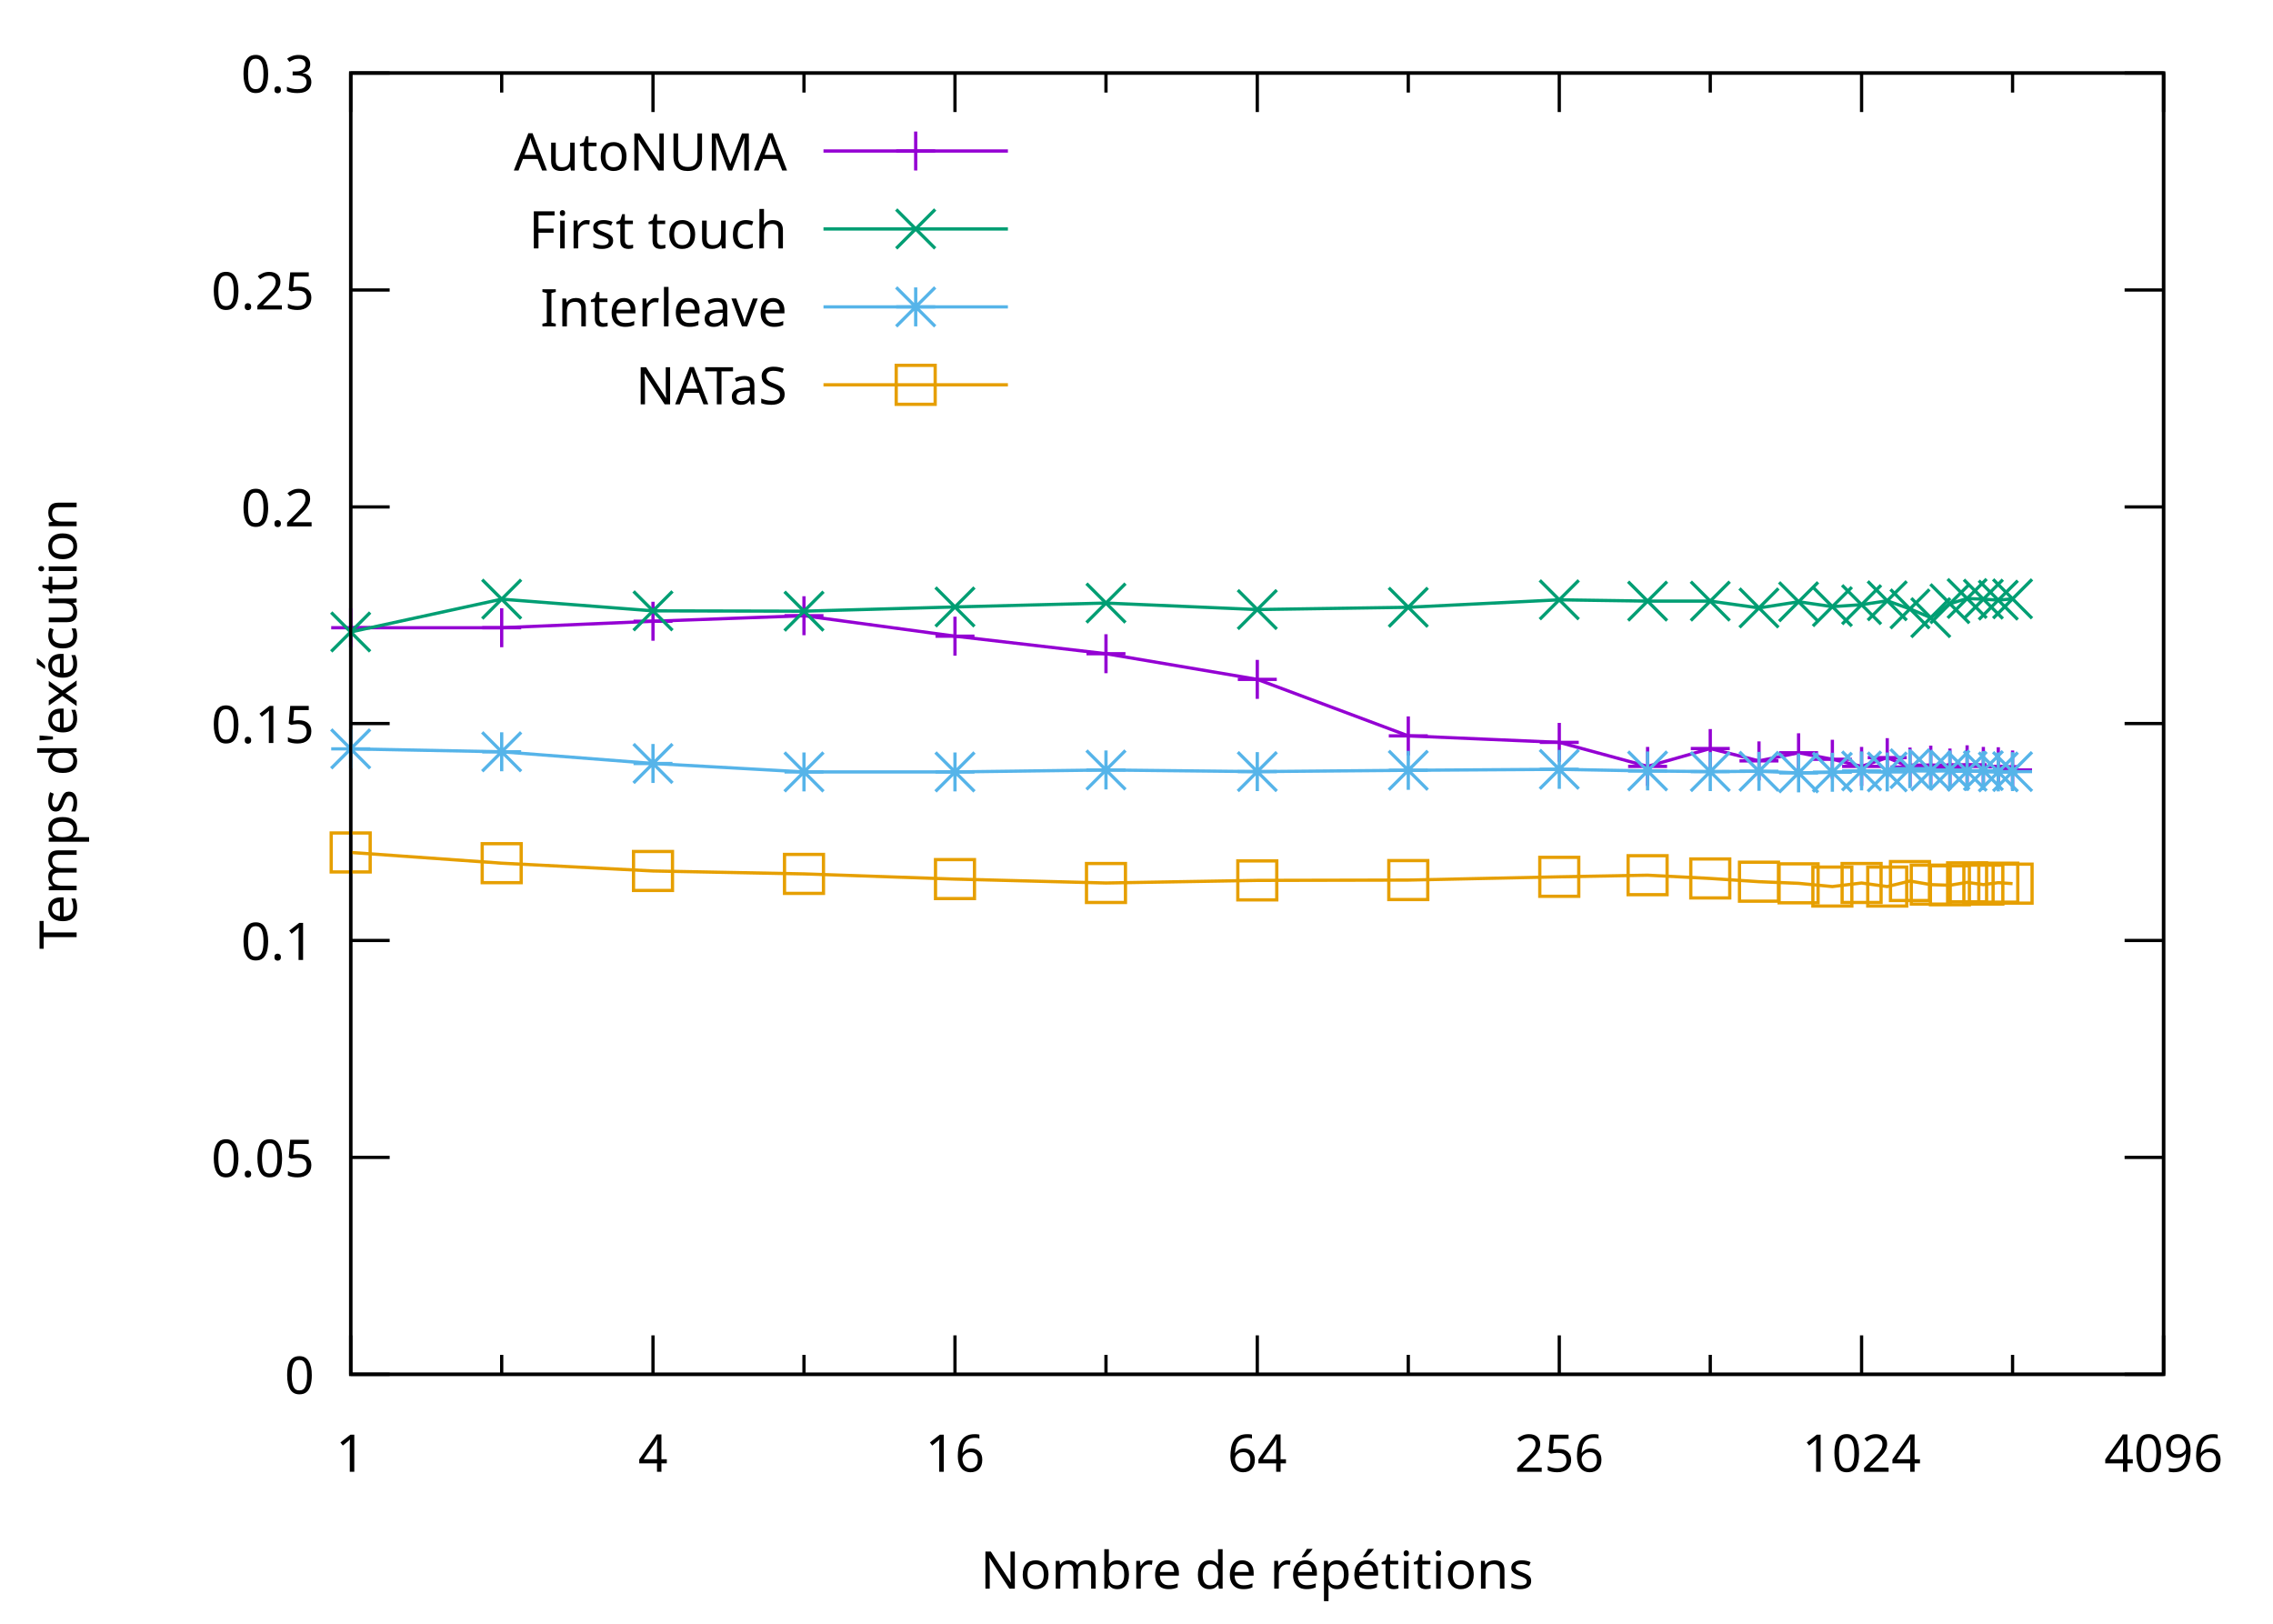
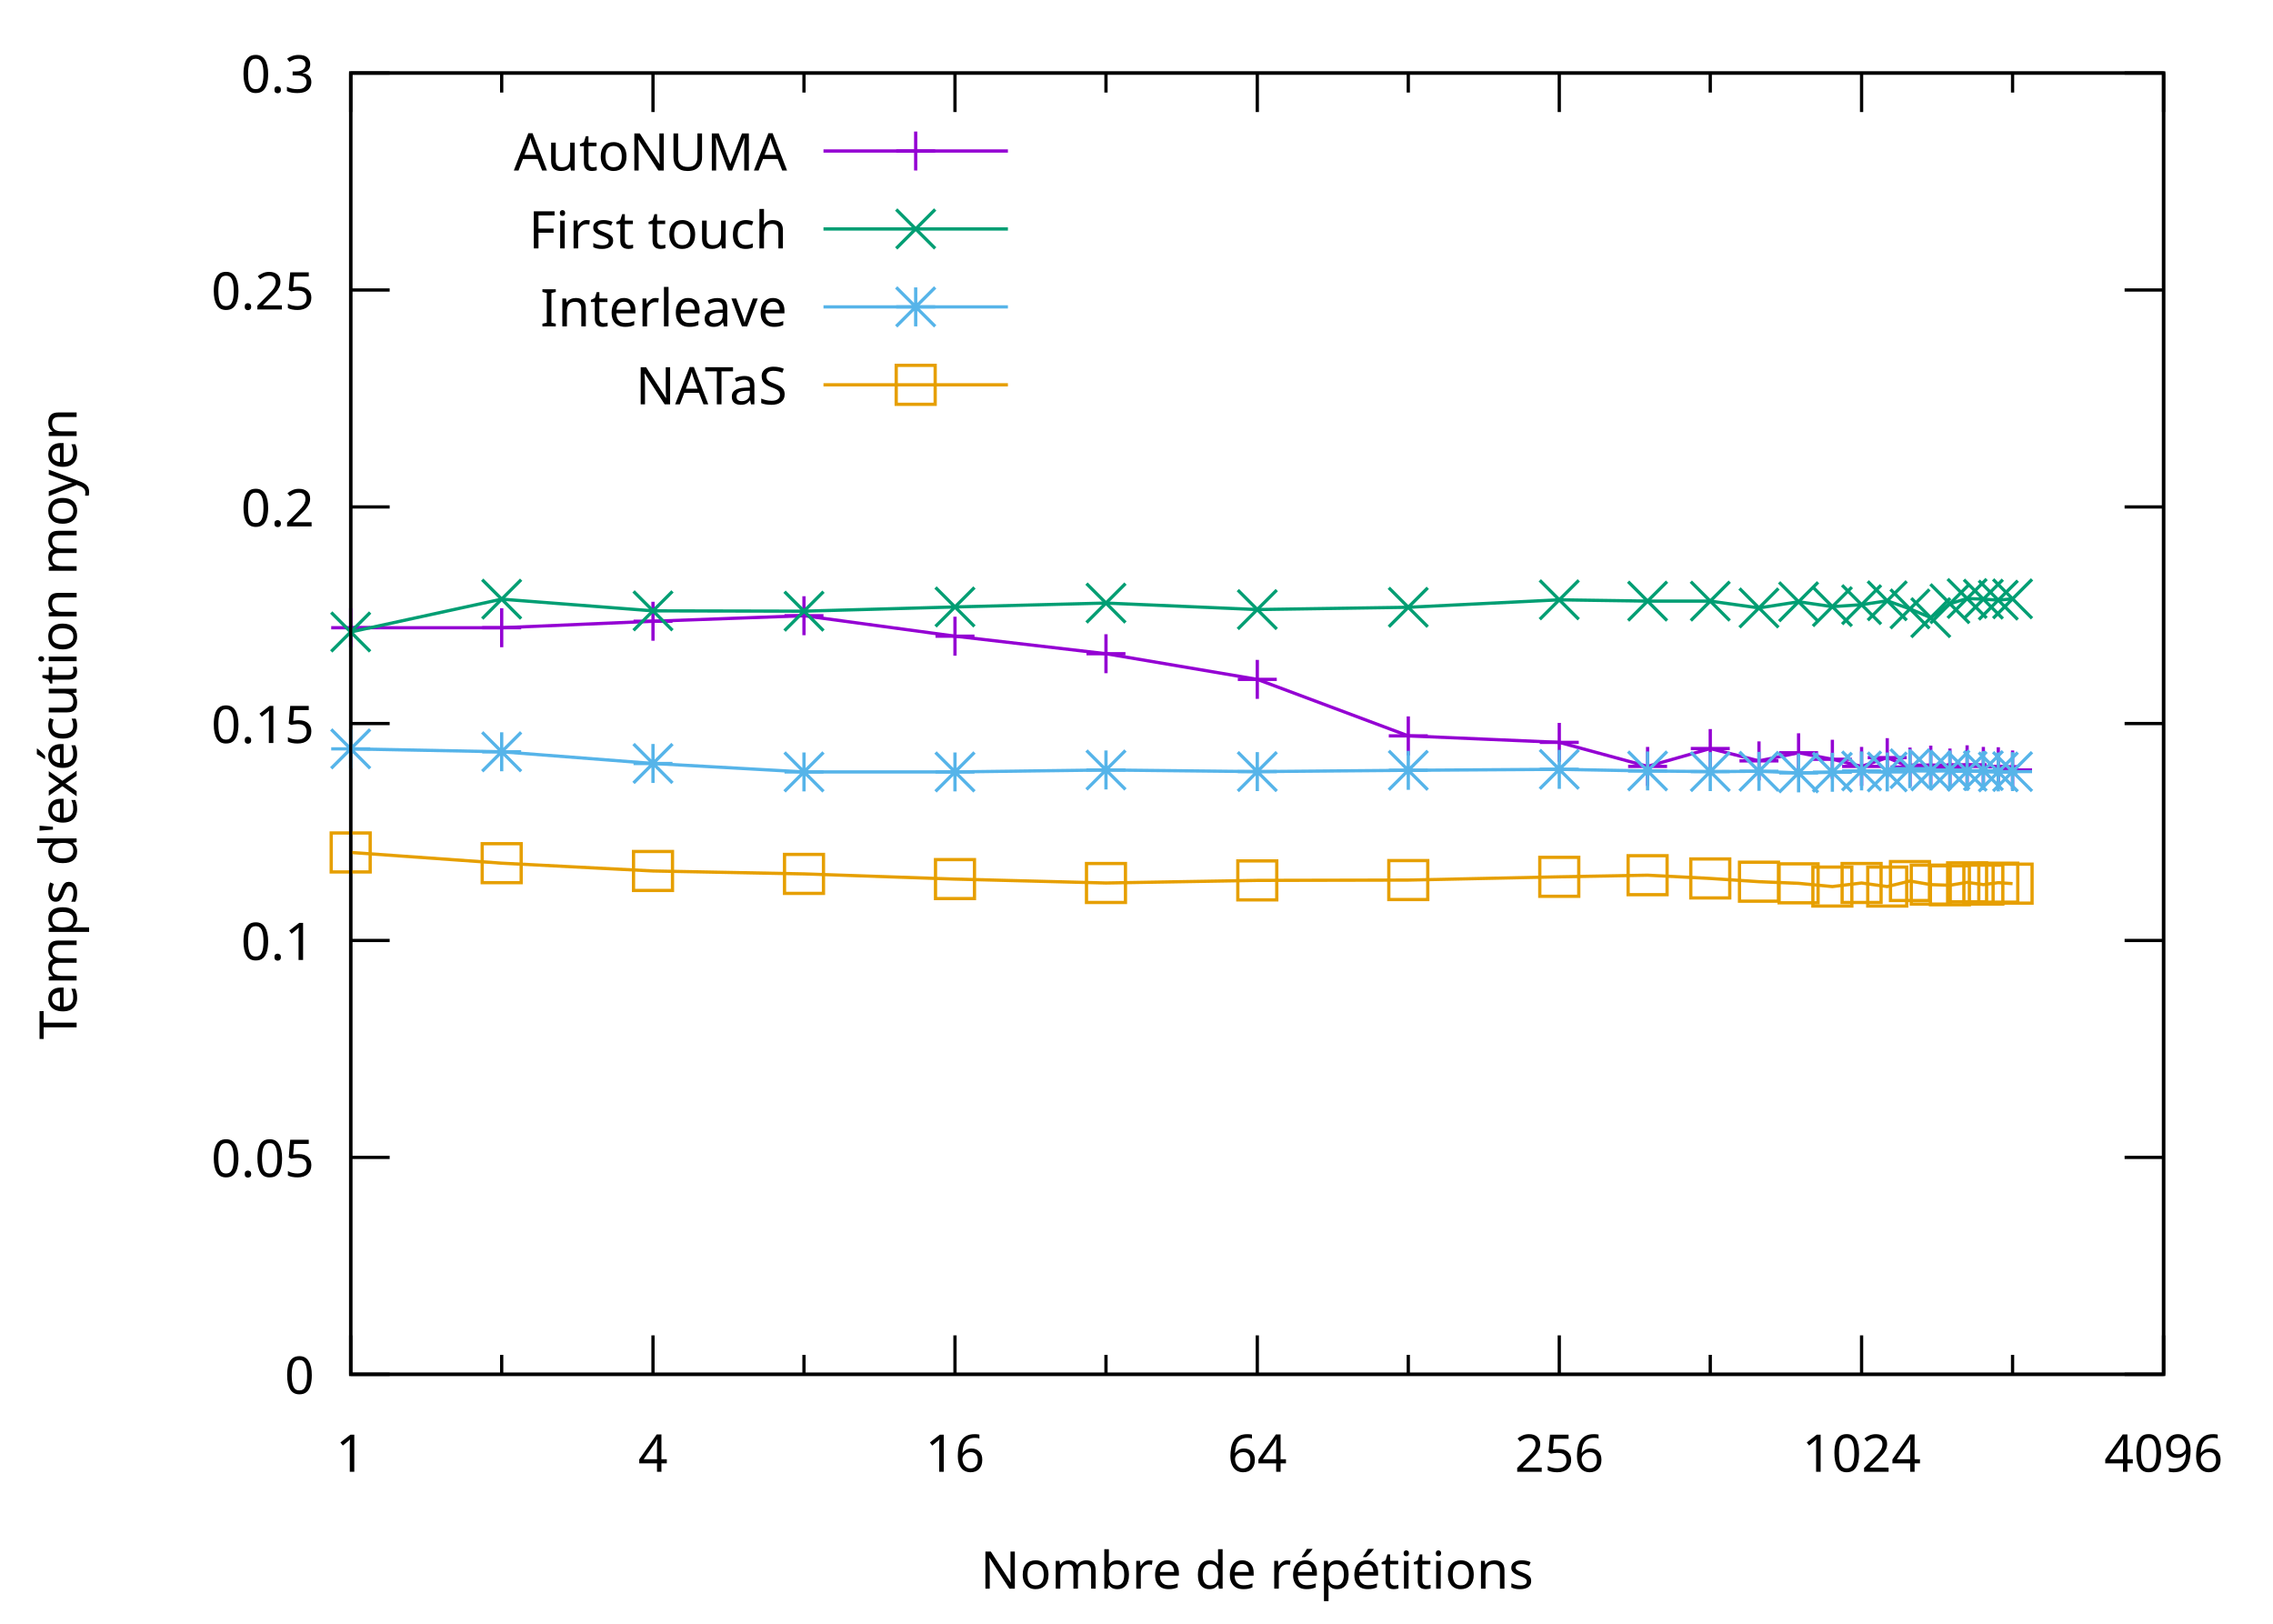
<svg xmlns="http://www.w3.org/2000/svg" xmlns:xlink="http://www.w3.org/1999/xlink" width="700" height="500" viewBox="0 0 700 500">
  <g id="gnuplot_canvas">
    <rect x="0" y="0" width="700" height="500" fill="none" />
    <defs>
      <circle id="gpDot" r="0.5" stroke-width="0.5" />
      <path id="gpPt0" stroke-width="0.167" stroke="currentColor" d="M-1,0 h2 M0,-1 v2" />
      <path id="gpPt1" stroke-width="0.167" stroke="currentColor" d="M-1,-1 L1,1 M1,-1 L-1,1" />
      <path id="gpPt2" stroke-width="0.167" stroke="currentColor" d="M-1,0 L1,0 M0,-1 L0,1 M-1,-1 L1,1 M-1,1 L1,-1" />
      <rect id="gpPt3" stroke-width="0.167" stroke="currentColor" x="-1" y="-1" width="2" height="2" />
      <rect id="gpPt4" stroke-width="0.167" stroke="currentColor" fill="currentColor" x="-1" y="-1" width="2" height="2" />
      <circle id="gpPt5" stroke-width="0.167" stroke="currentColor" cx="0" cy="0" r="1" />
      <use xlink:href="#gpPt5" id="gpPt6" fill="currentColor" stroke="none" />
      <path id="gpPt7" stroke-width="0.167" stroke="currentColor" d="M0,-1.33 L-1.33,0.67 L1.33,0.67 z" />
      <use xlink:href="#gpPt7" id="gpPt8" fill="currentColor" stroke="none" />
      <use xlink:href="#gpPt7" id="gpPt9" stroke="currentColor" transform="rotate(180)" />
      <use xlink:href="#gpPt9" id="gpPt10" fill="currentColor" stroke="none" />
      <use xlink:href="#gpPt3" id="gpPt11" stroke="currentColor" transform="rotate(45)" />
      <use xlink:href="#gpPt11" id="gpPt12" fill="currentColor" stroke="none" />
      <path id="gpPt13" stroke-width="0.167" stroke="currentColor" d="M0,1.330 L1.265,0.411 L0.782,-1.067 L-0.782,-1.076 L-1.265,0.411 z" />
      <use xlink:href="#gpPt13" id="gpPt14" fill="currentColor" stroke="none" />
      <filter id="textbox" filterUnits="objectBoundingBox" x="0" y="0" height="1" width="1">
        <feFlood flood-color="white" flood-opacity="1" result="bgnd" />
        <feComposite in="SourceGraphic" in2="bgnd" operator="atop" />
      </filter>
      <filter id="greybox" filterUnits="objectBoundingBox" x="0" y="0" height="1" width="1">
        <feFlood flood-color="lightgrey" flood-opacity="1" result="grey" />
        <feComposite in="SourceGraphic" in2="grey" operator="atop" />
      </filter>
    </defs>
    <g fill="none" color="white" stroke="currentColor" stroke-width="1.00" stroke-linecap="butt" stroke-linejoin="miter">
</g>
    <g fill="none" color="black" stroke="currentColor" stroke-width="1.00" stroke-linecap="butt" stroke-linejoin="miter">
      <path stroke="black" d="M108.0,423.2 L120.0,423.2 M666.3,423.2 L654.3,423.2  " />
      <g transform="translate(96.8,429.2)" stroke="none" fill="black" font-family="Verdana" font-size="16.00" text-anchor="end">
        <text>
          <tspan font-family="Verdana"> 0</tspan>
        </text>
      </g>
    </g>
    <g fill="none" color="black" stroke="currentColor" stroke-width="1.00" stroke-linecap="butt" stroke-linejoin="miter">
      <path stroke="black" d="M108.0,356.4 L120.0,356.4 M666.3,356.4 L654.3,356.4  " />
      <g transform="translate(96.8,362.4)" stroke="none" fill="black" font-family="Verdana" font-size="16.00" text-anchor="end">
        <text>
          <tspan font-family="Verdana"> 0.05</tspan>
        </text>
      </g>
    </g>
    <g fill="none" color="black" stroke="currentColor" stroke-width="1.00" stroke-linecap="butt" stroke-linejoin="miter">
      <path stroke="black" d="M108.0,289.6 L120.0,289.6 M666.3,289.6 L654.3,289.6  " />
      <g transform="translate(96.8,295.6)" stroke="none" fill="black" font-family="Verdana" font-size="16.00" text-anchor="end">
        <text>
          <tspan font-family="Verdana"> 0.1</tspan>
        </text>
      </g>
    </g>
    <g fill="none" color="black" stroke="currentColor" stroke-width="1.00" stroke-linecap="butt" stroke-linejoin="miter">
      <path stroke="black" d="M108.0,222.8 L120.0,222.8 M666.3,222.8 L654.3,222.8  " />
      <g transform="translate(96.8,228.8)" stroke="none" fill="black" font-family="Verdana" font-size="16.00" text-anchor="end">
        <text>
          <tspan font-family="Verdana"> 0.15</tspan>
        </text>
      </g>
    </g>
    <g fill="none" color="black" stroke="currentColor" stroke-width="1.00" stroke-linecap="butt" stroke-linejoin="miter">
      <path stroke="black" d="M108.0,156.1 L120.0,156.1 M666.3,156.1 L654.3,156.1  " />
      <g transform="translate(96.8,162.1)" stroke="none" fill="black" font-family="Verdana" font-size="16.00" text-anchor="end">
        <text>
          <tspan font-family="Verdana"> 0.2</tspan>
        </text>
      </g>
    </g>
    <g fill="none" color="black" stroke="currentColor" stroke-width="1.00" stroke-linecap="butt" stroke-linejoin="miter">
      <path stroke="black" d="M108.0,89.3 L120.0,89.3 M666.3,89.3 L654.3,89.3  " />
      <g transform="translate(96.8,95.3)" stroke="none" fill="black" font-family="Verdana" font-size="16.00" text-anchor="end">
        <text>
          <tspan font-family="Verdana"> 0.25</tspan>
        </text>
      </g>
    </g>
    <g fill="none" color="black" stroke="currentColor" stroke-width="1.00" stroke-linecap="butt" stroke-linejoin="miter">
      <path stroke="black" d="M108.0,22.5 L120.0,22.5 M666.3,22.5 L654.3,22.5  " />
      <g transform="translate(96.8,28.5)" stroke="none" fill="black" font-family="Verdana" font-size="16.00" text-anchor="end">
        <text>
          <tspan font-family="Verdana"> 0.3</tspan>
        </text>
      </g>
    </g>
    <g fill="none" color="black" stroke="currentColor" stroke-width="1.00" stroke-linecap="butt" stroke-linejoin="miter">
      <path stroke="black" d="M108.0,423.2 L108.0,411.2 M108.0,22.5 L108.0,34.5  " />
      <g transform="translate(108.0,453.2)" stroke="none" fill="black" font-family="Verdana" font-size="16.00" text-anchor="middle">
        <text>
          <tspan font-family="Verdana"> 1</tspan>
        </text>
      </g>
    </g>
    <g fill="none" color="black" stroke="currentColor" stroke-width="1.00" stroke-linecap="butt" stroke-linejoin="miter">
      <path stroke="black" d="M154.5,423.2 L154.5,417.2 M154.5,22.5 L154.5,28.5 M201.1,423.2 L201.1,411.2 M201.1,22.5 L201.1,34.5    " />
      <g transform="translate(201.1,453.2)" stroke="none" fill="black" font-family="Verdana" font-size="16.00" text-anchor="middle">
        <text>
          <tspan font-family="Verdana"> 4</tspan>
        </text>
      </g>
    </g>
    <g fill="none" color="black" stroke="currentColor" stroke-width="1.00" stroke-linecap="butt" stroke-linejoin="miter">
      <path stroke="black" d="M247.6,423.2 L247.6,417.2 M247.6,22.5 L247.6,28.5 M294.1,423.2 L294.1,411.2 M294.1,22.5 L294.1,34.5    " />
      <g transform="translate(294.1,453.2)" stroke="none" fill="black" font-family="Verdana" font-size="16.00" text-anchor="middle">
        <text>
          <tspan font-family="Verdana"> 16</tspan>
        </text>
      </g>
    </g>
    <g fill="none" color="black" stroke="currentColor" stroke-width="1.00" stroke-linecap="butt" stroke-linejoin="miter">
      <path stroke="black" d="M340.6,423.2 L340.6,417.2 M340.6,22.5 L340.6,28.5 M387.2,423.2 L387.2,411.2 M387.2,22.5 L387.2,34.5    " />
      <g transform="translate(387.2,453.2)" stroke="none" fill="black" font-family="Verdana" font-size="16.00" text-anchor="middle">
        <text>
          <tspan font-family="Verdana"> 64</tspan>
        </text>
      </g>
    </g>
    <g fill="none" color="black" stroke="currentColor" stroke-width="1.00" stroke-linecap="butt" stroke-linejoin="miter">
      <path stroke="black" d="M433.7,423.2 L433.7,417.2 M433.7,22.5 L433.7,28.5 M480.2,423.2 L480.2,411.2 M480.2,22.5 L480.2,34.5    " />
      <g transform="translate(480.2,453.2)" stroke="none" fill="black" font-family="Verdana" font-size="16.00" text-anchor="middle">
        <text>
          <tspan font-family="Verdana"> 256</tspan>
        </text>
      </g>
    </g>
    <g fill="none" color="black" stroke="currentColor" stroke-width="1.00" stroke-linecap="butt" stroke-linejoin="miter">
      <path stroke="black" d="M526.7,423.2 L526.7,417.2 M526.7,22.5 L526.7,28.5 M573.3,423.2 L573.3,411.2 M573.3,22.5 L573.3,34.5    " />
      <g transform="translate(573.3,453.2)" stroke="none" fill="black" font-family="Verdana" font-size="16.00" text-anchor="middle">
        <text>
          <tspan font-family="Verdana"> 1024</tspan>
        </text>
      </g>
    </g>
    <g fill="none" color="black" stroke="currentColor" stroke-width="1.00" stroke-linecap="butt" stroke-linejoin="miter">
      <path stroke="black" d="M619.8,423.2 L619.8,417.2 M619.8,22.5 L619.8,28.5 M666.3,423.2 L666.3,411.2 M666.3,22.5 L666.3,34.5    " />
      <g transform="translate(666.3,453.2)" stroke="none" fill="black" font-family="Verdana" font-size="16.00" text-anchor="middle">
        <text>
          <tspan font-family="Verdana"> 4096</tspan>
        </text>
      </g>
    </g>
    <g fill="none" color="black" stroke="currentColor" stroke-width="1.00" stroke-linecap="butt" stroke-linejoin="miter">
</g>
    <g fill="none" color="black" stroke="currentColor" stroke-width="1.00" stroke-linecap="butt" stroke-linejoin="miter">
      <path stroke="black" d="M108.0,22.5 L108.0,423.2 L666.3,423.2 L666.3,22.5 L108.0,22.5 Z  " />
    </g>
    <g fill="none" color="black" stroke="currentColor" stroke-width="1.00" stroke-linecap="butt" stroke-linejoin="miter">
      <g transform="translate(23.6,222.9) rotate(270)" stroke="none" fill="black" font-family="Verdana" font-size="16.00" text-anchor="middle">
        <text>
-           <tspan font-family="Verdana">Temps d'exécution</tspan>
+           <tspan font-family="Verdana">Temps d'exécution moyen</tspan>
        </text>
      </g>
    </g>
    <g fill="none" color="black" stroke="currentColor" stroke-width="1.00" stroke-linecap="butt" stroke-linejoin="miter">
      <g transform="translate(387.1,489.2)" stroke="none" fill="black" font-family="Verdana" font-size="16.00" text-anchor="middle">
        <text>
          <tspan font-family="Verdana">Nombre de répétitions</tspan>
        </text>
      </g>
    </g>
    <g fill="none" color="black" stroke="currentColor" stroke-width="1.00" stroke-linecap="butt" stroke-linejoin="miter">
</g>
    <g id="gnuplot_plot_1">
      <g fill="none" color="black" stroke="currentColor" stroke-width="1.00" stroke-linecap="butt" stroke-linejoin="miter">
        <g transform="translate(242.4,52.5)" stroke="none" fill="black" font-family="Verdana" font-size="16.00" text-anchor="end">
          <text>
            <tspan font-family="Verdana">AutoNUMA</tspan>
          </text>
        </g>
      </g>
      <g fill="none" color="black" stroke="currentColor" stroke-width="1.00" stroke-linecap="butt" stroke-linejoin="miter">
        <path stroke="rgb(148,   0, 211)" d="M253.6,46.5 L310.4,46.5 M108.0,193.3 L154.5,193.3 L201.1,191.3 L247.6,189.6 L294.1,195.9 L340.6,201.3   L387.2,209.2 L433.7,226.6 L480.2,228.6 L507.4,236.0 L526.7,230.5 L541.7,234.3 L553.9,231.8 L564.3,233.8   L573.3,236.0 L581.2,233.3 L588.2,236.2 L594.6,235.6 L600.5,236.5 L605.8,235.5 L610.8,236.0 L615.4,236.1   L619.8,237.1  " />
        <use xlink:href="#gpPt0" transform="translate(108.0,193.3) scale(6.00)" color="rgb(148,   0, 211)" />
        <use xlink:href="#gpPt0" transform="translate(154.5,193.3) scale(6.00)" color="rgb(148,   0, 211)" />
        <use xlink:href="#gpPt0" transform="translate(201.1,191.3) scale(6.00)" color="rgb(148,   0, 211)" />
        <use xlink:href="#gpPt0" transform="translate(247.6,189.6) scale(6.00)" color="rgb(148,   0, 211)" />
        <use xlink:href="#gpPt0" transform="translate(294.1,195.9) scale(6.00)" color="rgb(148,   0, 211)" />
        <use xlink:href="#gpPt0" transform="translate(340.6,201.3) scale(6.00)" color="rgb(148,   0, 211)" />
        <use xlink:href="#gpPt0" transform="translate(387.2,209.2) scale(6.00)" color="rgb(148,   0, 211)" />
        <use xlink:href="#gpPt0" transform="translate(433.7,226.6) scale(6.00)" color="rgb(148,   0, 211)" />
        <use xlink:href="#gpPt0" transform="translate(480.2,228.6) scale(6.00)" color="rgb(148,   0, 211)" />
        <use xlink:href="#gpPt0" transform="translate(507.4,236.0) scale(6.00)" color="rgb(148,   0, 211)" />
        <use xlink:href="#gpPt0" transform="translate(526.7,230.5) scale(6.00)" color="rgb(148,   0, 211)" />
        <use xlink:href="#gpPt0" transform="translate(541.7,234.3) scale(6.00)" color="rgb(148,   0, 211)" />
        <use xlink:href="#gpPt0" transform="translate(553.9,231.8) scale(6.00)" color="rgb(148,   0, 211)" />
        <use xlink:href="#gpPt0" transform="translate(564.3,233.8) scale(6.00)" color="rgb(148,   0, 211)" />
        <use xlink:href="#gpPt0" transform="translate(573.3,236.0) scale(6.00)" color="rgb(148,   0, 211)" />
        <use xlink:href="#gpPt0" transform="translate(581.2,233.3) scale(6.00)" color="rgb(148,   0, 211)" />
        <use xlink:href="#gpPt0" transform="translate(588.2,236.2) scale(6.00)" color="rgb(148,   0, 211)" />
        <use xlink:href="#gpPt0" transform="translate(594.6,235.6) scale(6.00)" color="rgb(148,   0, 211)" />
        <use xlink:href="#gpPt0" transform="translate(600.5,236.5) scale(6.00)" color="rgb(148,   0, 211)" />
        <use xlink:href="#gpPt0" transform="translate(605.8,235.5) scale(6.00)" color="rgb(148,   0, 211)" />
        <use xlink:href="#gpPt0" transform="translate(610.8,236.0) scale(6.00)" color="rgb(148,   0, 211)" />
        <use xlink:href="#gpPt0" transform="translate(615.4,236.1) scale(6.00)" color="rgb(148,   0, 211)" />
        <use xlink:href="#gpPt0" transform="translate(619.8,237.1) scale(6.00)" color="rgb(148,   0, 211)" />
        <use xlink:href="#gpPt0" transform="translate(282.0,46.5) scale(6.00)" color="rgb(148,   0, 211)" />
      </g>
    </g>
    <g id="gnuplot_plot_2">
      <g fill="none" color="black" stroke="currentColor" stroke-width="1.00" stroke-linecap="butt" stroke-linejoin="miter">
        <g transform="translate(242.4,76.5)" stroke="none" fill="black" font-family="Verdana" font-size="16.00" text-anchor="end">
          <text>
            <tspan font-family="Verdana">First touch</tspan>
          </text>
        </g>
      </g>
      <g fill="none" color="black" stroke="currentColor" stroke-width="1.00" stroke-linecap="butt" stroke-linejoin="miter">
        <path stroke="rgb(  0, 158, 115)" d="M253.6,70.5 L310.4,70.5 M108.0,194.6 L154.5,184.5 L201.1,188.1 L247.6,188.2 L294.1,186.9 L340.6,185.7   L387.2,187.7 L433.7,187.0 L480.2,184.7 L507.4,185.1 L526.7,185.1 L541.7,187.2 L553.9,185.3 L564.3,186.8   L573.3,186.2 L581.2,185.0 L588.2,187.5 L594.6,190.2 L600.5,185.9 L605.8,184.3 L610.8,184.5 L615.4,184.8   L619.8,184.4  " />
        <use xlink:href="#gpPt1" transform="translate(108.0,194.6) scale(6.00)" color="rgb(  0, 158, 115)" />
        <use xlink:href="#gpPt1" transform="translate(154.5,184.5) scale(6.00)" color="rgb(  0, 158, 115)" />
        <use xlink:href="#gpPt1" transform="translate(201.1,188.1) scale(6.00)" color="rgb(  0, 158, 115)" />
        <use xlink:href="#gpPt1" transform="translate(247.6,188.2) scale(6.00)" color="rgb(  0, 158, 115)" />
        <use xlink:href="#gpPt1" transform="translate(294.1,186.9) scale(6.00)" color="rgb(  0, 158, 115)" />
        <use xlink:href="#gpPt1" transform="translate(340.6,185.7) scale(6.00)" color="rgb(  0, 158, 115)" />
        <use xlink:href="#gpPt1" transform="translate(387.2,187.7) scale(6.00)" color="rgb(  0, 158, 115)" />
        <use xlink:href="#gpPt1" transform="translate(433.7,187.0) scale(6.00)" color="rgb(  0, 158, 115)" />
        <use xlink:href="#gpPt1" transform="translate(480.2,184.7) scale(6.00)" color="rgb(  0, 158, 115)" />
        <use xlink:href="#gpPt1" transform="translate(507.4,185.1) scale(6.00)" color="rgb(  0, 158, 115)" />
        <use xlink:href="#gpPt1" transform="translate(526.7,185.1) scale(6.00)" color="rgb(  0, 158, 115)" />
        <use xlink:href="#gpPt1" transform="translate(541.7,187.2) scale(6.00)" color="rgb(  0, 158, 115)" />
        <use xlink:href="#gpPt1" transform="translate(553.9,185.3) scale(6.00)" color="rgb(  0, 158, 115)" />
        <use xlink:href="#gpPt1" transform="translate(564.3,186.8) scale(6.00)" color="rgb(  0, 158, 115)" />
        <use xlink:href="#gpPt1" transform="translate(573.3,186.2) scale(6.00)" color="rgb(  0, 158, 115)" />
        <use xlink:href="#gpPt1" transform="translate(581.2,185.0) scale(6.00)" color="rgb(  0, 158, 115)" />
        <use xlink:href="#gpPt1" transform="translate(588.2,187.5) scale(6.00)" color="rgb(  0, 158, 115)" />
        <use xlink:href="#gpPt1" transform="translate(594.6,190.2) scale(6.00)" color="rgb(  0, 158, 115)" />
        <use xlink:href="#gpPt1" transform="translate(600.5,185.9) scale(6.00)" color="rgb(  0, 158, 115)" />
        <use xlink:href="#gpPt1" transform="translate(605.8,184.3) scale(6.00)" color="rgb(  0, 158, 115)" />
        <use xlink:href="#gpPt1" transform="translate(610.8,184.5) scale(6.00)" color="rgb(  0, 158, 115)" />
        <use xlink:href="#gpPt1" transform="translate(615.4,184.8) scale(6.00)" color="rgb(  0, 158, 115)" />
        <use xlink:href="#gpPt1" transform="translate(619.8,184.4) scale(6.00)" color="rgb(  0, 158, 115)" />
        <use xlink:href="#gpPt1" transform="translate(282.0,70.5) scale(6.00)" color="rgb(  0, 158, 115)" />
      </g>
    </g>
    <g id="gnuplot_plot_3">
      <g fill="none" color="black" stroke="currentColor" stroke-width="1.00" stroke-linecap="butt" stroke-linejoin="miter">
        <g transform="translate(242.4,100.5)" stroke="none" fill="black" font-family="Verdana" font-size="16.00" text-anchor="end">
          <text>
            <tspan font-family="Verdana">Interleave</tspan>
          </text>
        </g>
      </g>
      <g fill="none" color="black" stroke="currentColor" stroke-width="1.00" stroke-linecap="butt" stroke-linejoin="miter">
        <path stroke="rgb( 86, 180, 233)" d="M253.6,94.5 L310.4,94.5 M108.0,230.6 L154.5,231.5 L201.1,235.1 L247.6,237.7 L294.1,237.7 L340.6,237.1   L387.2,237.6 L433.7,237.2 L480.2,236.9 L507.4,237.4 L526.7,237.6 L541.7,237.5 L553.9,238.0 L564.3,237.8   L573.3,237.4 L581.2,237.7 L588.2,236.7 L594.6,237.4 L600.5,237.1 L605.8,237.5 L610.8,237.3 L615.4,237.7   L619.8,237.6  " />
        <use xlink:href="#gpPt2" transform="translate(108.0,230.6) scale(6.00)" color="rgb( 86, 180, 233)" />
        <use xlink:href="#gpPt2" transform="translate(154.5,231.5) scale(6.00)" color="rgb( 86, 180, 233)" />
        <use xlink:href="#gpPt2" transform="translate(201.1,235.1) scale(6.00)" color="rgb( 86, 180, 233)" />
        <use xlink:href="#gpPt2" transform="translate(247.6,237.7) scale(6.00)" color="rgb( 86, 180, 233)" />
        <use xlink:href="#gpPt2" transform="translate(294.1,237.7) scale(6.00)" color="rgb( 86, 180, 233)" />
        <use xlink:href="#gpPt2" transform="translate(340.6,237.1) scale(6.00)" color="rgb( 86, 180, 233)" />
        <use xlink:href="#gpPt2" transform="translate(387.2,237.6) scale(6.00)" color="rgb( 86, 180, 233)" />
        <use xlink:href="#gpPt2" transform="translate(433.7,237.2) scale(6.00)" color="rgb( 86, 180, 233)" />
        <use xlink:href="#gpPt2" transform="translate(480.2,236.9) scale(6.00)" color="rgb( 86, 180, 233)" />
        <use xlink:href="#gpPt2" transform="translate(507.4,237.4) scale(6.00)" color="rgb( 86, 180, 233)" />
        <use xlink:href="#gpPt2" transform="translate(526.7,237.6) scale(6.00)" color="rgb( 86, 180, 233)" />
        <use xlink:href="#gpPt2" transform="translate(541.7,237.5) scale(6.00)" color="rgb( 86, 180, 233)" />
        <use xlink:href="#gpPt2" transform="translate(553.9,238.0) scale(6.00)" color="rgb( 86, 180, 233)" />
        <use xlink:href="#gpPt2" transform="translate(564.3,237.8) scale(6.00)" color="rgb( 86, 180, 233)" />
        <use xlink:href="#gpPt2" transform="translate(573.3,237.4) scale(6.00)" color="rgb( 86, 180, 233)" />
        <use xlink:href="#gpPt2" transform="translate(581.2,237.7) scale(6.00)" color="rgb( 86, 180, 233)" />
        <use xlink:href="#gpPt2" transform="translate(588.2,236.7) scale(6.00)" color="rgb( 86, 180, 233)" />
        <use xlink:href="#gpPt2" transform="translate(594.6,237.4) scale(6.00)" color="rgb( 86, 180, 233)" />
        <use xlink:href="#gpPt2" transform="translate(600.5,237.1) scale(6.00)" color="rgb( 86, 180, 233)" />
        <use xlink:href="#gpPt2" transform="translate(605.8,237.5) scale(6.00)" color="rgb( 86, 180, 233)" />
        <use xlink:href="#gpPt2" transform="translate(610.8,237.3) scale(6.00)" color="rgb( 86, 180, 233)" />
        <use xlink:href="#gpPt2" transform="translate(615.4,237.7) scale(6.00)" color="rgb( 86, 180, 233)" />
        <use xlink:href="#gpPt2" transform="translate(619.8,237.6) scale(6.00)" color="rgb( 86, 180, 233)" />
        <use xlink:href="#gpPt2" transform="translate(282.0,94.5) scale(6.00)" color="rgb( 86, 180, 233)" />
      </g>
    </g>
    <g id="gnuplot_plot_4">
      <g fill="none" color="black" stroke="currentColor" stroke-width="1.00" stroke-linecap="butt" stroke-linejoin="miter">
        <g transform="translate(242.4,124.5)" stroke="none" fill="black" font-family="Verdana" font-size="16.00" text-anchor="end">
          <text>
            <tspan font-family="Verdana">NATaS</tspan>
          </text>
        </g>
      </g>
      <g fill="none" color="black" stroke="currentColor" stroke-width="1.00" stroke-linecap="butt" stroke-linejoin="miter">
        <path stroke="rgb(230, 159,   0)" d="M253.6,118.5 L310.4,118.5 M108.0,262.5 L154.5,265.8 L201.1,268.2 L247.6,269.1 L294.1,270.7 L340.6,271.9   L387.2,271.1 L433.7,271.0 L480.2,270.0 L507.4,269.5 L526.7,270.5 L541.7,271.5 L553.9,272.0 L564.3,273.0   L573.3,271.9 L581.2,273.0 L588.2,271.3 L594.6,272.4 L600.5,272.6 L605.8,271.7 L610.8,272.4 L615.4,271.8   L619.8,272.1  " />
        <use xlink:href="#gpPt3" transform="translate(108.0,262.5) scale(6.00)" color="rgb(230, 159,   0)" />
        <use xlink:href="#gpPt3" transform="translate(154.5,265.8) scale(6.00)" color="rgb(230, 159,   0)" />
        <use xlink:href="#gpPt3" transform="translate(201.1,268.2) scale(6.00)" color="rgb(230, 159,   0)" />
        <use xlink:href="#gpPt3" transform="translate(247.6,269.1) scale(6.00)" color="rgb(230, 159,   0)" />
        <use xlink:href="#gpPt3" transform="translate(294.1,270.7) scale(6.00)" color="rgb(230, 159,   0)" />
        <use xlink:href="#gpPt3" transform="translate(340.6,271.9) scale(6.00)" color="rgb(230, 159,   0)" />
        <use xlink:href="#gpPt3" transform="translate(387.2,271.1) scale(6.00)" color="rgb(230, 159,   0)" />
        <use xlink:href="#gpPt3" transform="translate(433.7,271.0) scale(6.00)" color="rgb(230, 159,   0)" />
        <use xlink:href="#gpPt3" transform="translate(480.2,270.0) scale(6.00)" color="rgb(230, 159,   0)" />
        <use xlink:href="#gpPt3" transform="translate(507.4,269.5) scale(6.00)" color="rgb(230, 159,   0)" />
        <use xlink:href="#gpPt3" transform="translate(526.7,270.5) scale(6.00)" color="rgb(230, 159,   0)" />
        <use xlink:href="#gpPt3" transform="translate(541.7,271.5) scale(6.00)" color="rgb(230, 159,   0)" />
        <use xlink:href="#gpPt3" transform="translate(553.9,272.0) scale(6.00)" color="rgb(230, 159,   0)" />
        <use xlink:href="#gpPt3" transform="translate(564.3,273.0) scale(6.00)" color="rgb(230, 159,   0)" />
        <use xlink:href="#gpPt3" transform="translate(573.3,271.9) scale(6.00)" color="rgb(230, 159,   0)" />
        <use xlink:href="#gpPt3" transform="translate(581.2,273.0) scale(6.00)" color="rgb(230, 159,   0)" />
        <use xlink:href="#gpPt3" transform="translate(588.2,271.3) scale(6.00)" color="rgb(230, 159,   0)" />
        <use xlink:href="#gpPt3" transform="translate(594.6,272.4) scale(6.00)" color="rgb(230, 159,   0)" />
        <use xlink:href="#gpPt3" transform="translate(600.5,272.6) scale(6.00)" color="rgb(230, 159,   0)" />
        <use xlink:href="#gpPt3" transform="translate(605.8,271.7) scale(6.00)" color="rgb(230, 159,   0)" />
        <use xlink:href="#gpPt3" transform="translate(610.8,272.4) scale(6.00)" color="rgb(230, 159,   0)" />
        <use xlink:href="#gpPt3" transform="translate(615.4,271.8) scale(6.00)" color="rgb(230, 159,   0)" />
        <use xlink:href="#gpPt3" transform="translate(619.8,272.1) scale(6.00)" color="rgb(230, 159,   0)" />
        <use xlink:href="#gpPt3" transform="translate(282.0,118.5) scale(6.00)" color="rgb(230, 159,   0)" />
      </g>
    </g>
    <g fill="none" color="white" stroke="rgb(230, 159,   0)" stroke-width="2.00" stroke-linecap="butt" stroke-linejoin="miter">
</g>
    <g fill="none" color="black" stroke="currentColor" stroke-width="2.00" stroke-linecap="butt" stroke-linejoin="miter">
</g>
    <g fill="none" color="black" stroke="black" stroke-width="1.00" stroke-linecap="butt" stroke-linejoin="miter">
</g>
    <g fill="none" color="black" stroke="currentColor" stroke-width="1.00" stroke-linecap="butt" stroke-linejoin="miter">
      <path stroke="black" d="M108.0,22.5 L108.0,423.2 L666.3,423.2 L666.3,22.5 L108.0,22.5 Z  " />
    </g>
    <g fill="none" color="black" stroke="currentColor" stroke-width="1.00" stroke-linecap="butt" stroke-linejoin="miter">
</g>
  </g>
</svg>
